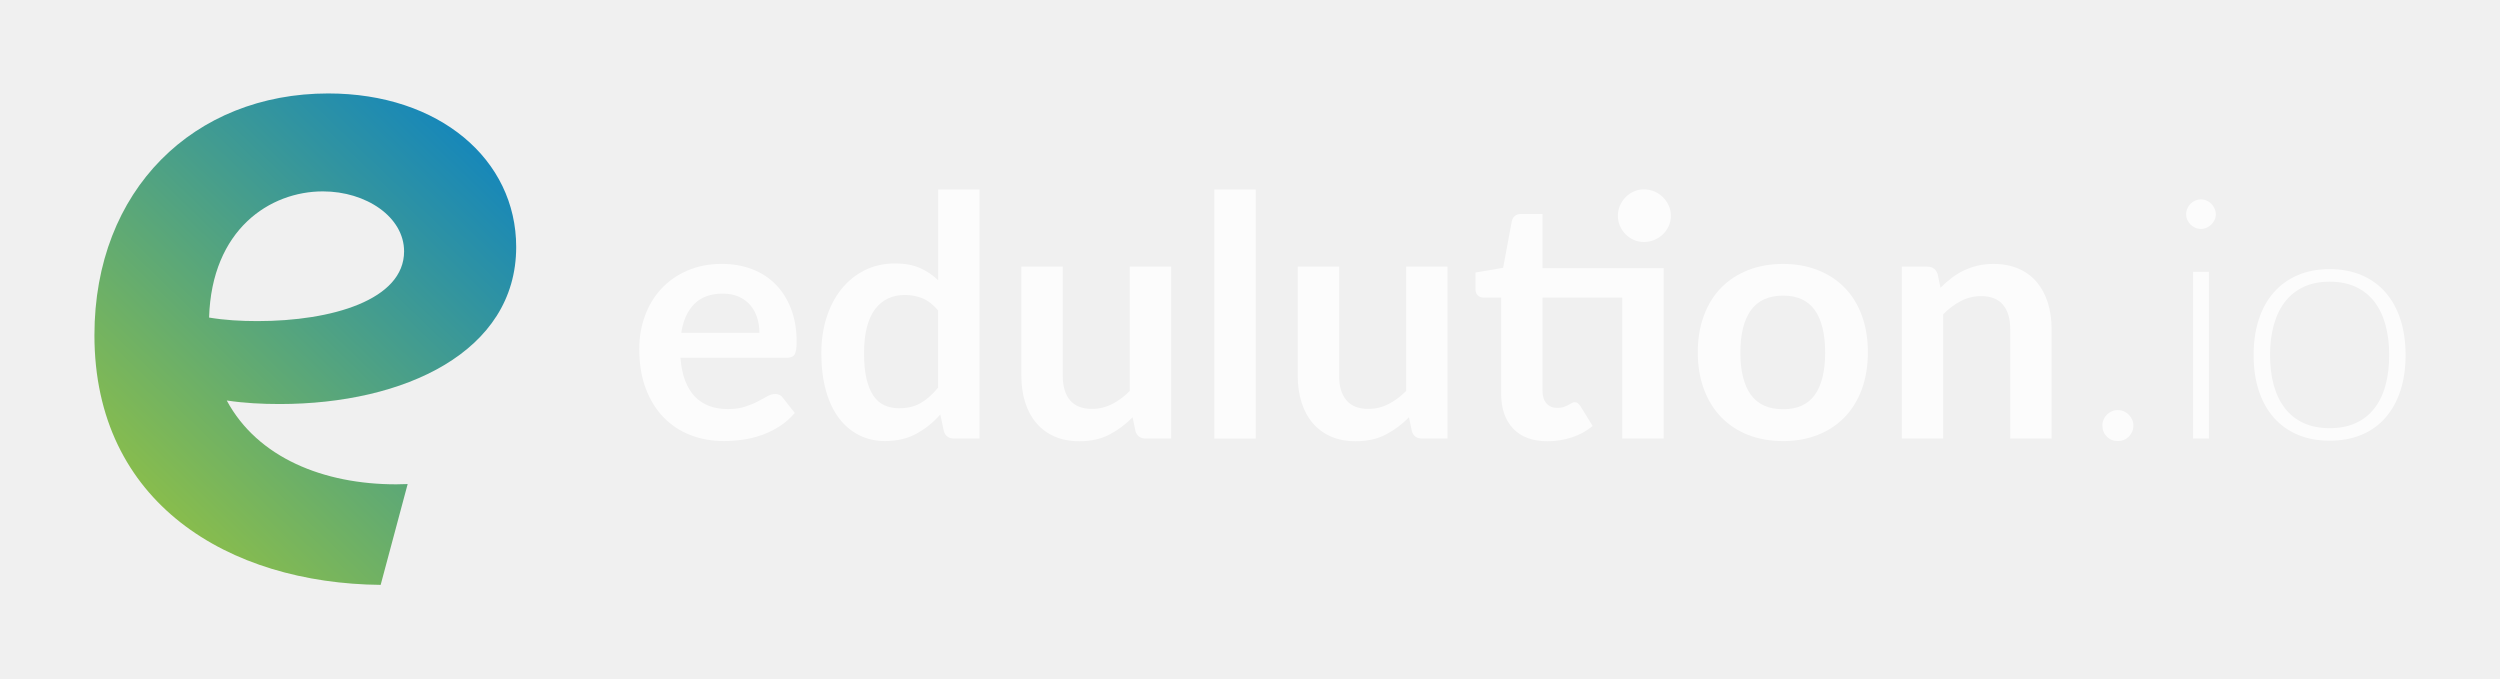
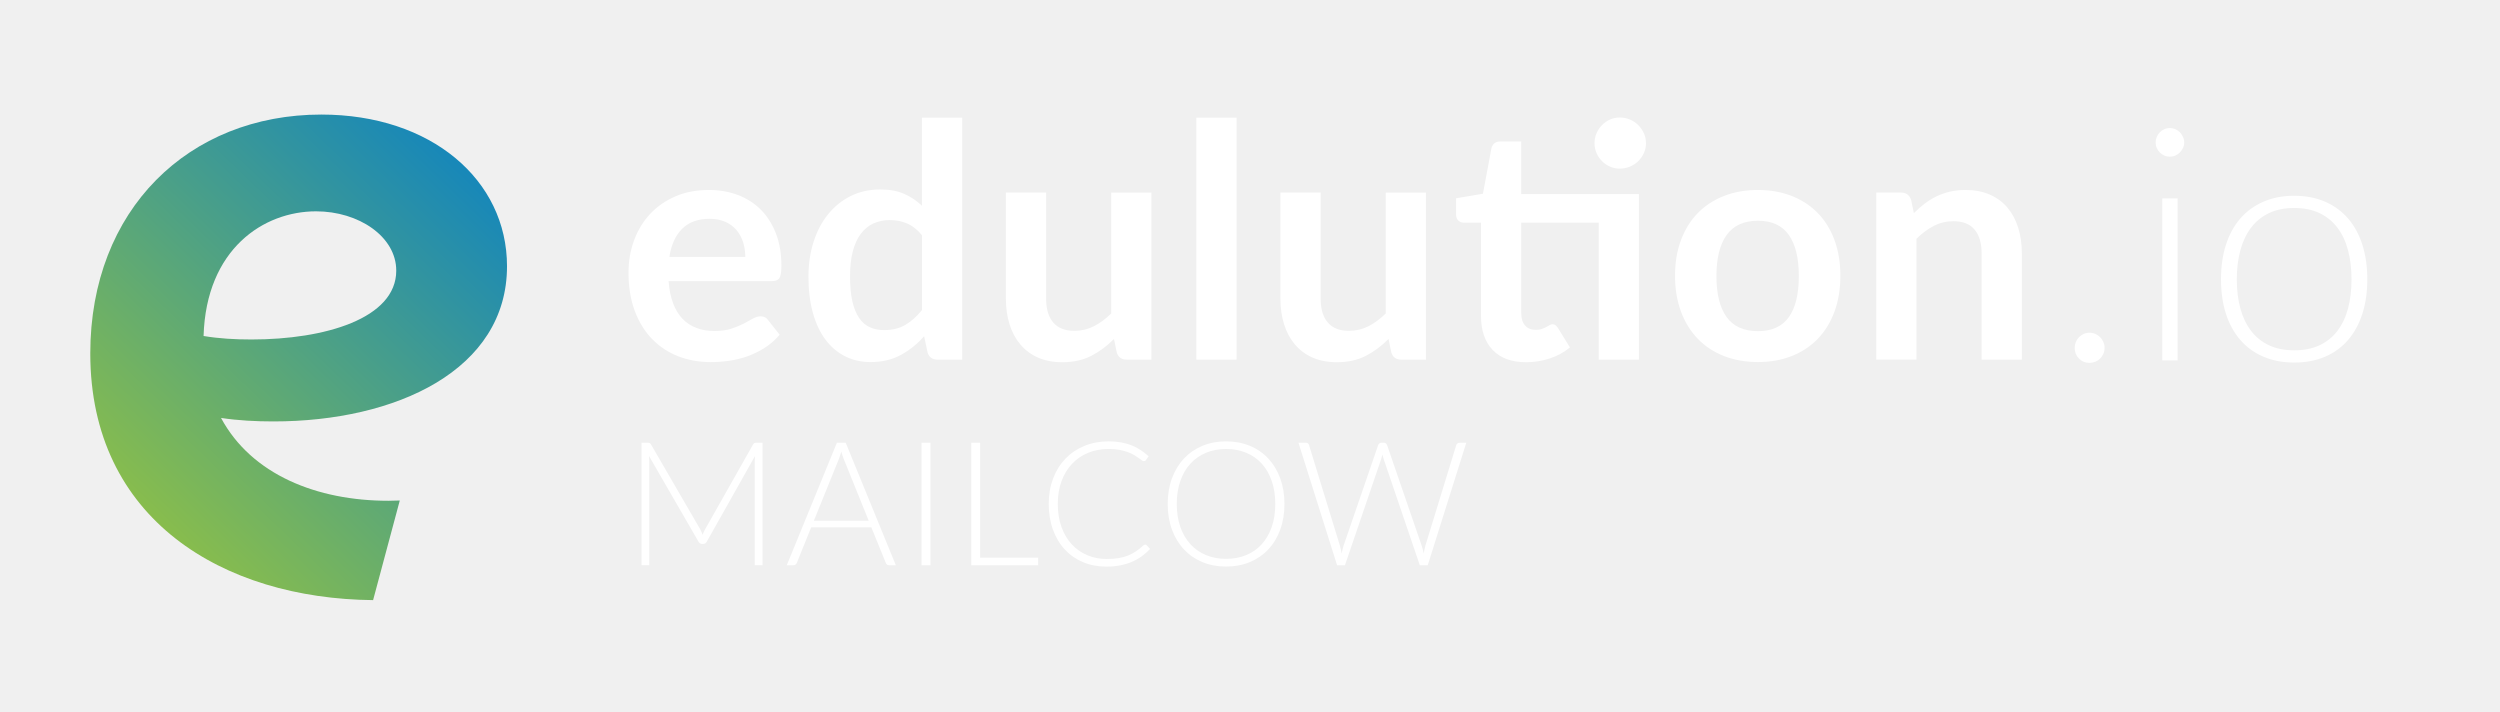
- <svg xmlns="http://www.w3.org/2000/svg" id="Ebene_1" data-name="Ebene 1" viewBox="0 0 841.89 228.41">
-   <defs>
-     <style>
-       .cls-1 {
-         fill: url(#Unbenannter_Verlauf_11);
-       }
+ <svg xmlns="http://www.w3.org/2000/svg" id="Ebene_1" data-name="Ebene 1" width="300.584mm" height="85.586mm" viewBox="0 0 852.058 242.603" version="1.1">
+   <defs id="defs491">
+     <style id="style484">
+             .cls-1 {
+             fill: #fff;
+             }

-       .cls-1, .cls-2 {
-         stroke-width: 0px;
-       }
+             .cls-2 {
+             fill: url(#Unbenannter_Verlauf_2);
+             }

-       .cls-2 {
-         fill: #fff;
-         opacity: .8;
-       }
-     </style>
-     <linearGradient id="Unbenannter_Verlauf_11" data-name="Unbenannter Verlauf 11" x1="43.97" y1="174.43" x2="169.24" y2="44.26" gradientUnits="userSpaceOnUse">
-       <stop offset="0" stop-color="#8fc046" />
-       <stop offset="1" stop-color="#1084c0" />
+             .cls-3 {
+             fill: #333;
+             }
+         </style>
+     <linearGradient id="Unbenannter_Verlauf_2" data-name="Unbenannter Verlauf 2" x1="139.12" y1="-4563.61" x2="264.39" y2="-4433.44" gradientTransform="matrix(1,0,0,-1,-96.15924,-4381.598)" gradientUnits="userSpaceOnUse">
+       <stop offset="0" stop-color="#8fc046" id="stop486" />
+       <stop offset="1" stop-color="#1084c0" id="stop488" />
    </linearGradient>
  </defs>
-   <path class="cls-1" d="M137.26,163.01c-1.29.05-2.58.09-3.85.09-24.37,0-46.65-8.91-57.05-28.23,5.94.89,11.89,1.19,17.83,1.19,41.9,0,79.64-17.53,79.64-52.89,0-29.42-25.85-51.7-63.29-51.7-45.17,0-78.74,32.39-78.74,81.42,0,56.54,45.24,83.59,96.39,84.07l9.09-33.94ZM108.74,64.45c14.56,0,27.34,8.62,27.34,20.21,0,16.34-24.37,23.47-49.33,23.47-5.65,0-10.99-.3-16.34-1.19.89-29.71,20.5-42.49,38.33-42.49Z" />
-   <g>
-     <path class="cls-2" d="M229.15,120.49c.23,2.97.75,5.54,1.58,7.7.83,2.16,1.92,3.95,3.27,5.36,1.35,1.41,2.96,2.46,4.83,3.16,1.86.7,3.92,1.05,6.18,1.05s4.2-.26,5.84-.79c1.64-.53,3.07-1.11,4.29-1.75,1.22-.64,2.29-1.22,3.22-1.75.92-.53,1.81-.79,2.68-.79,1.17,0,2.03.43,2.6,1.3l4.01,5.08c-1.54,1.81-3.27,3.32-5.19,4.54-1.92,1.22-3.92,2.2-6.01,2.93-2.09.73-4.21,1.25-6.38,1.55-2.16.3-4.26.45-6.29.45-4.03,0-7.77-.67-11.23-2-3.46-1.33-6.47-3.31-9.03-5.93-2.56-2.61-4.57-5.85-6.04-9.71-1.47-3.86-2.2-8.32-2.2-13.4,0-3.95.64-7.67,1.92-11.15s3.11-6.51,5.5-9.09c2.39-2.58,5.31-4.62,8.75-6.12,3.44-1.51,7.33-2.26,11.65-2.26,3.65,0,7.02.58,10.1,1.75,3.08,1.17,5.74,2.87,7.96,5.11,2.22,2.24,3.96,4.98,5.22,8.24,1.26,3.26,1.89,6.97,1.89,11.15,0,2.11-.23,3.53-.68,4.26-.45.74-1.32,1.1-2.6,1.1h-35.84ZM255.73,112.08c0-1.81-.25-3.51-.76-5.11-.51-1.6-1.27-3-2.29-4.2-1.02-1.2-2.31-2.15-3.87-2.85-1.56-.7-3.38-1.04-5.45-1.04-4.03,0-7.2,1.15-9.51,3.44-2.31,2.3-3.79,5.55-4.43,9.76h26.3Z" />
-     <path class="cls-2" d="M329.86,63.83v83.86h-8.52c-1.84,0-3.01-.85-3.5-2.54l-1.19-5.59c-2.33,2.67-5.01,4.83-8.04,6.49-3.03,1.66-6.56,2.48-10.58,2.48-3.16,0-6.06-.66-8.69-1.97-2.63-1.32-4.9-3.23-6.8-5.73-1.9-2.5-3.37-5.6-4.4-9.28s-1.55-7.9-1.55-12.64c0-4.29.58-8.28,1.75-11.97,1.17-3.68,2.84-6.88,5.02-9.59,2.18-2.71,4.8-4.83,7.84-6.35,3.05-1.52,6.47-2.28,10.27-2.28,3.24,0,6,.51,8.3,1.52,2.29,1.02,4.35,2.39,6.15,4.12v-30.53h13.94ZM315.92,104.57c-1.58-1.92-3.3-3.27-5.16-4.06s-3.87-1.18-6.01-1.18-4.01.39-5.7,1.18-3.14,1.99-4.35,3.58c-1.2,1.6-2.13,3.63-2.77,6.09-.64,2.46-.96,5.37-.96,8.72s.27,6.26.82,8.61,1.33,4.27,2.34,5.76,2.26,2.56,3.72,3.22c1.47.66,3.1.99,4.91.99,2.9,0,5.36-.6,7.39-1.81,2.03-1.2,3.95-2.92,5.76-5.14v-25.96Z" />
-     <path class="cls-2" d="M394.39,89.79v57.9h-8.52c-1.84,0-3.01-.85-3.5-2.54l-.96-4.63c-2.37,2.41-4.99,4.35-7.84,5.84-2.86,1.49-6.23,2.23-10.1,2.23-3.16,0-5.95-.54-8.38-1.61s-4.47-2.59-6.12-4.54c-1.66-1.96-2.91-4.28-3.75-6.97s-1.27-5.65-1.27-8.89v-36.8h13.94v36.8c0,3.54.82,6.27,2.45,8.21,1.64,1.94,4.09,2.91,7.37,2.91,2.41,0,4.66-.54,6.77-1.61,2.11-1.07,4.1-2.55,5.98-4.43v-41.87h13.94Z" />
-     <path class="cls-2" d="M422.87,63.83v83.86h-13.94V63.83h13.94Z" />
-     <path class="cls-2" d="M487.46,89.79v57.9h-8.52c-1.84,0-3.01-.85-3.5-2.54l-.96-4.63c-2.37,2.41-4.99,4.35-7.84,5.84-2.86,1.49-6.23,2.23-10.1,2.23-3.16,0-5.95-.54-8.38-1.61s-4.47-2.59-6.12-4.54c-1.66-1.96-2.91-4.28-3.75-6.97s-1.27-5.65-1.27-8.89v-36.8h13.94v36.8c0,3.54.82,6.27,2.45,8.21,1.64,1.94,4.09,2.91,7.37,2.91,2.41,0,4.66-.54,6.77-1.61,2.11-1.07,4.1-2.55,5.98-4.43v-41.87h13.94Z" />
-     <path class="cls-2" d="M560.25,147.69h-13.94v-47.46h-26.86v31.38c0,1.81.44,3.22,1.33,4.23.88,1.01,2.1,1.52,3.64,1.52.86,0,1.59-.1,2.17-.31.58-.21,1.09-.42,1.52-.65.43-.23.82-.44,1.16-.65.34-.21.68-.31,1.02-.31.41,0,.75.1,1.02.31.26.21.55.52.85.93l4.18,6.77c-2.03,1.69-4.36,2.97-7,3.84-2.63.86-5.36,1.3-8.18,1.3-5.04,0-8.91-1.42-11.6-4.26-2.69-2.84-4.04-6.76-4.04-11.77v-32.34h-5.93c-.75,0-1.39-.25-1.92-.73-.53-.49-.79-1.22-.79-2.2v-5.53l9.31-1.58,2.93-15.75c.19-.75.55-1.34,1.07-1.75.53-.41,1.2-.62,2.03-.62h7.22v18.23h40.8v57.39ZM562.68,72.69c0,1.2-.25,2.34-.73,3.42-.49,1.07-1.14,2-1.95,2.79-.81.79-1.77,1.42-2.88,1.89-1.11.47-2.29.71-3.53.71s-2.33-.24-3.39-.71c-1.05-.47-1.97-1.1-2.77-1.89-.79-.79-1.42-1.72-1.89-2.79-.47-1.07-.71-2.21-.71-3.42s.24-2.4.71-3.47c.47-1.07,1.1-2.01,1.89-2.82.79-.81,1.71-1.45,2.77-1.92,1.05-.47,2.18-.71,3.39-.71s2.42.24,3.53.71c1.11.47,2.07,1.11,2.88,1.92.81.81,1.46,1.75,1.95,2.82.49,1.07.73,2.23.73,3.47Z" />
-     <path class="cls-2" d="M600.47,88.88c4.29,0,8.19.7,11.71,2.09,3.52,1.39,6.53,3.37,9.03,5.93s4.43,5.68,5.78,9.37c1.36,3.69,2.03,7.81,2.03,12.36s-.68,8.73-2.03,12.42-3.28,6.83-5.78,9.42-5.51,4.59-9.03,5.98c-3.52,1.39-7.42,2.09-11.71,2.09s-8.26-.7-11.8-2.09c-3.54-1.39-6.55-3.39-9.06-5.98-2.5-2.6-4.44-5.74-5.81-9.42-1.37-3.69-2.06-7.83-2.06-12.42s.69-8.67,2.06-12.36c1.37-3.69,3.31-6.81,5.81-9.37s5.52-4.53,9.06-5.93c3.54-1.39,7.47-2.09,11.8-2.09ZM600.47,137.81c4.82,0,8.38-1.62,10.69-4.85,2.31-3.23,3.47-7.98,3.47-14.22s-1.16-11.01-3.47-14.28c-2.31-3.27-5.88-4.91-10.69-4.91s-8.51,1.65-10.86,4.94c-2.35,3.29-3.53,8.04-3.53,14.25s1.18,10.94,3.53,14.19c2.35,3.26,5.97,4.88,10.86,4.88Z" />
-     <path class="cls-2" d="M653.47,96.9c1.16-1.17,2.4-2.25,3.7-3.25,1.3-1,2.67-1.84,4.12-2.54,1.45-.7,3-1.24,4.66-1.64,1.65-.4,3.46-.59,5.42-.59,3.16,0,5.96.54,8.41,1.61s4.49,2.58,6.12,4.52,2.88,4.25,3.72,6.94c.85,2.69,1.27,5.65,1.27,8.89v36.85h-13.94v-36.85c0-3.54-.81-6.27-2.43-8.21s-4.08-2.91-7.39-2.91c-2.41,0-4.67.55-6.77,1.64-2.11,1.09-4.1,2.58-5.98,4.46v41.87h-13.94v-57.9h8.52c1.81,0,2.99.85,3.56,2.54l.96,4.57Z" />
-     <path class="cls-2" d="M707.99,143.34c0-.71.13-1.39.4-2.03.26-.64.63-1.19,1.1-1.66s1.02-.85,1.64-1.13c.62-.28,1.31-.42,2.06-.42s1.39.14,2.03.42c.64.28,1.19.66,1.66,1.13.47.47.85,1.03,1.13,1.66.28.64.42,1.32.42,2.03,0,.75-.14,1.44-.42,2.06-.28.62-.66,1.17-1.13,1.64-.47.47-1.02.84-1.66,1.1-.64.26-1.32.39-2.03.39-1.47,0-2.7-.5-3.7-1.5-1-1-1.5-2.23-1.5-3.7Z" />
-     <path class="cls-2" d="M746.19,72.18c0,.68-.14,1.31-.42,1.89-.28.58-.65,1.1-1.1,1.55s-.98.81-1.58,1.07c-.6.26-1.24.4-1.92.4s-1.32-.13-1.92-.4c-.6-.26-1.13-.62-1.58-1.07s-.81-.97-1.07-1.55c-.26-.58-.4-1.21-.4-1.89s.13-1.33.4-1.95c.26-.62.62-1.16,1.07-1.61s.98-.81,1.58-1.07c.6-.26,1.24-.4,1.92-.4s1.32.13,1.92.4c.6.26,1.13.62,1.58,1.07s.82.99,1.1,1.61c.28.62.42,1.27.42,1.95ZM743.88,91.54v56.15h-5.36v-56.15h5.36Z" />
-     <path class="cls-2" d="M784.54,90.63c4.03,0,7.63.69,10.81,2.06,3.18,1.37,5.86,3.32,8.04,5.84,2.18,2.52,3.85,5.56,4.99,9.11,1.15,3.56,1.72,7.53,1.72,11.93s-.57,8.37-1.72,11.91c-1.15,3.54-2.81,6.57-4.99,9.09-2.18,2.52-4.86,4.46-8.04,5.81s-6.78,2.03-10.81,2.03-7.63-.68-10.81-2.03c-3.18-1.36-5.87-3.29-8.07-5.81-2.2-2.52-3.87-5.55-5.02-9.09-1.15-3.53-1.72-7.5-1.72-11.91s.57-8.38,1.72-11.93c1.15-3.56,2.82-6.59,5.02-9.11,2.2-2.52,4.89-4.47,8.07-5.84,3.18-1.37,6.78-2.06,10.81-2.06ZM784.54,144.19c3.35,0,6.27-.57,8.78-1.72,2.5-1.15,4.59-2.79,6.26-4.94,1.67-2.15,2.92-4.73,3.75-7.76.83-3.03,1.24-6.43,1.24-10.19s-.41-7.11-1.24-10.16c-.83-3.05-2.08-5.65-3.75-7.82-1.67-2.16-3.76-3.83-6.26-4.99-2.5-1.16-5.43-1.75-8.78-1.75s-6.27.58-8.77,1.75c-2.5,1.17-4.59,2.83-6.27,4.99-1.67,2.16-2.93,4.77-3.78,7.82-.85,3.05-1.27,6.43-1.27,10.16s.42,7.16,1.27,10.19c.85,3.03,2.11,5.61,3.78,7.76,1.67,2.14,3.76,3.79,6.27,4.94,2.5,1.15,5.43,1.72,8.77,1.72Z" />
+   <g id="g511" transform="translate(-96.15924,-107.2581)">
+     <path class="cls-1" d="m 324.03,203.08 c 0.22,2.92 0.74,5.45 1.55,7.58 0.81,2.13 1.89,3.89 3.22,5.27 1.33,1.39 2.91,2.42 4.75,3.11 1.83,0.69 3.86,1.03 6.08,1.03 2.22,0 4.13,-0.26 5.74,-0.78 1.61,-0.52 3.01,-1.09 4.22,-1.72 1.2,-0.63 2.26,-1.2 3.16,-1.72 0.91,-0.52 1.79,-0.78 2.64,-0.78 1.15,0 2,0.43 2.55,1.28 l 3.94,4.99 c -1.52,1.78 -3.22,3.27 -5.11,4.47 -1.89,1.2 -3.86,2.16 -5.91,2.89 -2.05,0.73 -4.14,1.23 -6.27,1.53 -2.13,0.3 -4.19,0.44 -6.19,0.44 -3.96,0 -7.64,-0.66 -11.04,-1.97 -3.41,-1.31 -6.36,-3.26 -8.88,-5.83 -2.52,-2.57 -4.5,-5.75 -5.94,-9.55 -1.44,-3.79 -2.17,-8.19 -2.17,-13.18 0,-3.89 0.63,-7.54 1.89,-10.96 1.26,-3.42 3.06,-6.4 5.41,-8.94 2.35,-2.53 5.22,-4.54 8.6,-6.02 3.38,-1.48 7.21,-2.22 11.46,-2.22 3.59,0 6.9,0.57 9.93,1.72 3.03,1.15 5.64,2.82 7.83,5.02 2.18,2.2 3.89,4.9 5.13,8.1 1.24,3.2 1.86,6.85 1.86,10.96 0,2.07 -0.22,3.47 -0.67,4.19 -0.44,0.72 -1.29,1.08 -2.55,1.08 h -35.24 v 0 z m 26.14,-8.27 c 0,-1.78 -0.25,-3.45 -0.75,-5.02 -0.5,-1.57 -1.25,-2.95 -2.25,-4.13 -1,-1.18 -2.27,-2.12 -3.8,-2.8 -1.54,-0.68 -3.32,-1.03 -5.36,-1.03 -3.96,0 -7.08,1.13 -9.35,3.39 -2.28,2.26 -3.73,5.46 -4.36,9.6 h 25.87 z" id="path495" />
+     <path class="cls-1" d="m 424.11,147.36 v 82.47 h -8.38 c -1.81,0 -2.96,-0.83 -3.44,-2.5 l -1.17,-5.49 c -2.29,2.63 -4.93,4.75 -7.91,6.38 -2.98,1.63 -6.45,2.44 -10.41,2.44 -3.11,0 -5.96,-0.65 -8.55,-1.94 -2.59,-1.29 -4.82,-3.17 -6.69,-5.63 -1.87,-2.46 -3.31,-5.5 -4.33,-9.13 -1.02,-3.63 -1.53,-7.77 -1.53,-12.43 0,-4.22 0.57,-8.14 1.72,-11.77 1.15,-3.63 2.79,-6.77 4.94,-9.44 2.15,-2.66 4.72,-4.75 7.71,-6.24 3,-1.5 6.36,-2.25 10.1,-2.25 3.18,0 5.9,0.5 8.16,1.5 2.26,1 4.27,2.35 6.05,4.05 v -30.03 h 13.73 z m -13.71,40.07 c -1.55,-1.89 -3.25,-3.22 -5.08,-4 -1.83,-0.78 -3.8,-1.17 -5.91,-1.17 -2.11,0 -3.94,0.39 -5.61,1.17 -1.67,0.78 -3.09,1.95 -4.27,3.52 -1.18,1.57 -2.09,3.57 -2.72,5.99 -0.63,2.42 -0.94,5.28 -0.94,8.57 0,3.29 0.27,6.15 0.8,8.46 0.54,2.31 1.3,4.2 2.3,5.66 1,1.46 2.22,2.52 3.66,3.16 1.44,0.65 3.05,0.97 4.83,0.97 2.85,0 5.27,-0.59 7.27,-1.78 2,-1.18 3.89,-2.87 5.66,-5.05 v -25.53 0.03 z" id="path497" />
+     <path class="cls-1" d="m 488.59,172.89 v 56.94 h -8.38 c -1.81,0 -2.96,-0.83 -3.44,-2.5 l -0.94,-4.55 c -2.33,2.37 -4.9,4.28 -7.71,5.74 -2.81,1.46 -6.12,2.19 -9.93,2.19 -3.11,0 -5.86,-0.53 -8.24,-1.58 -2.39,-1.05 -4.39,-2.54 -6.02,-4.47 -1.63,-1.92 -2.86,-4.21 -3.69,-6.85 -0.83,-2.65 -1.25,-5.56 -1.25,-8.74 v -36.19 h 13.71 v 36.19 c 0,3.48 0.8,6.17 2.41,8.08 1.61,1.91 4.02,2.86 7.24,2.86 2.37,0 4.59,-0.53 6.66,-1.58 2.07,-1.05 4.03,-2.51 5.88,-4.36 v -41.18 h 13.71 z" id="path499" />
+     <path class="cls-1" d="m 517.61,147.36 v 82.47 H 503.9 v -82.47 z" id="path501" />
+     <path class="cls-1" d="m 582.16,172.89 v 56.94 h -8.38 c -1.81,0 -2.96,-0.83 -3.44,-2.5 l -0.94,-4.55 c -2.33,2.37 -4.9,4.28 -7.71,5.74 -2.81,1.46 -6.12,2.19 -9.93,2.19 -3.11,0 -5.86,-0.53 -8.24,-1.58 -2.39,-1.05 -4.39,-2.54 -6.02,-4.47 -1.63,-1.92 -2.86,-4.21 -3.69,-6.85 -0.83,-2.65 -1.25,-5.56 -1.25,-8.74 v -36.19 h 13.71 v 36.19 c 0,3.48 0.8,6.17 2.41,8.08 1.61,1.91 4.02,2.86 7.24,2.86 2.37,0 4.59,-0.53 6.66,-1.58 2.07,-1.05 4.03,-2.51 5.88,-4.36 v -41.18 h 13.71 z" id="path503" />
+     <path class="cls-1" d="m 654.76,229.83 h -13.71 v -46.68 h -26.42 v 30.86 c 0,1.78 0.43,3.16 1.3,4.16 0.87,1 2.06,1.5 3.58,1.5 0.85,0 1.56,-0.1 2.14,-0.31 0.57,-0.2 1.07,-0.42 1.5,-0.64 0.42,-0.22 0.8,-0.43 1.14,-0.64 0.33,-0.2 0.67,-0.31 1,-0.31 0.41,0 0.74,0.1 1,0.31 0.26,0.2 0.54,0.51 0.83,0.92 l 4.11,6.66 c -2,1.67 -4.29,2.92 -6.88,3.77 -2.59,0.85 -5.27,1.28 -8.05,1.28 -4.96,0 -8.76,-1.4 -11.41,-4.19 -2.65,-2.79 -3.97,-6.65 -3.97,-11.57 v -31.8 h -5.83 c -0.74,0 -1.37,-0.24 -1.89,-0.72 -0.52,-0.48 -0.78,-1.2 -0.78,-2.16 v -5.44 l 9.16,-1.55 2.89,-15.48 c 0.18,-0.74 0.54,-1.31 1.05,-1.72 0.52,-0.41 1.18,-0.61 2,-0.61 h 7.1 v 17.93 h 40.13 v 56.44 0 z m 2.39,-73.76 c 0,1.18 -0.24,2.3 -0.72,3.36 -0.48,1.05 -1.12,1.97 -1.92,2.75 -0.8,0.78 -1.74,1.4 -2.83,1.86 -1.09,0.46 -2.25,0.69 -3.47,0.69 -1.22,0 -2.29,-0.23 -3.33,-0.69 -1.04,-0.46 -1.94,-1.08 -2.72,-1.86 -0.78,-0.78 -1.4,-1.69 -1.86,-2.75 -0.46,-1.05 -0.69,-2.17 -0.69,-3.36 0,-1.19 0.23,-2.36 0.69,-3.41 0.46,-1.05 1.08,-1.98 1.86,-2.77 0.78,-0.8 1.68,-1.42 2.72,-1.89 1.04,-0.46 2.14,-0.69 3.33,-0.69 1.19,0 2.38,0.23 3.47,0.69 1.09,0.46 2.04,1.09 2.83,1.89 0.79,0.8 1.43,1.72 1.92,2.77 0.48,1.05 0.72,2.19 0.72,3.41 z" id="path505" />
+     <path class="cls-1" d="m 695.31,172 c 4.22,0 8.06,0.69 11.52,2.05 3.46,1.37 6.42,3.31 8.88,5.83 2.46,2.52 4.36,5.59 5.69,9.21 1.33,3.63 2,7.68 2,12.15 0,4.47 -0.67,8.58 -2,12.21 -1.33,3.63 -3.23,6.72 -5.69,9.27 -2.46,2.55 -5.42,4.51 -8.88,5.88 -3.46,1.37 -7.3,2.05 -11.52,2.05 -4.22,0 -8.12,-0.69 -11.6,-2.05 -3.48,-1.37 -6.45,-3.33 -8.91,-5.88 -2.46,-2.55 -4.37,-5.64 -5.72,-9.27 -1.35,-3.63 -2.03,-7.7 -2.03,-12.21 0,-4.51 0.67,-8.53 2.03,-12.15 1.35,-3.63 3.26,-6.7 5.72,-9.21 2.46,-2.52 5.43,-4.46 8.91,-5.83 3.48,-1.37 7.34,-2.05 11.6,-2.05 z m 0,48.12 c 4.74,0 8.24,-1.59 10.52,-4.77 2.28,-3.18 3.41,-7.84 3.41,-13.99 0,-6.15 -1.14,-10.82 -3.41,-14.04 -2.28,-3.22 -5.78,-4.83 -10.52,-4.83 -4.74,0 -8.37,1.62 -10.68,4.86 -2.31,3.24 -3.47,7.91 -3.47,14.01 0,6.1 1.16,10.76 3.47,13.96 2.31,3.2 5.87,4.8 10.68,4.8 z" id="path507" />
+     <path class="cls-1" d="m 748.46,179.88 c 1.15,-1.15 2.36,-2.21 3.63,-3.19 1.28,-0.98 2.63,-1.81 4.05,-2.5 1.42,-0.68 2.95,-1.22 4.58,-1.61 1.63,-0.39 3.4,-0.58 5.33,-0.58 3.11,0 5.86,0.53 8.27,1.58 2.41,1.05 4.41,2.53 6.02,4.44 1.61,1.91 2.83,4.18 3.66,6.83 0.83,2.65 1.25,5.56 1.25,8.74 v 36.24 h -13.71 v -36.24 c 0,-3.48 -0.8,-6.17 -2.39,-8.08 -1.59,-1.91 -4.01,-2.86 -7.27,-2.86 -2.37,0 -4.59,0.54 -6.66,1.61 -2.07,1.07 -4.03,2.53 -5.88,4.38 v 41.18 h -13.71 v -56.94 h 8.38 c 1.78,0 2.94,0.83 3.5,2.5 l 0.94,4.5 z" id="path509" />
+   </g>
+   <path class="cls-2" d="m 136.231,170.582 c -1.29,0.05 -2.58,0.09 -3.85,0.09 -24.37,0 -46.65,-8.91 -57.05,-28.23 5.94,0.89 11.89,1.19 17.83,1.19 41.9,0 79.64,-17.53 79.64,-52.89 0,-29.42 -25.85,-51.7 -63.29,-51.7 -45.17,0 -78.74,32.39 -78.74,81.42 0,56.54 45.24,83.59 96.39,84.07 l 9.09,-33.94 h -0.02 z m -28.52,-98.56 c 14.56,0 27.34,8.62 27.34,20.21 0,16.34 -24.37,23.47 -49.33,23.47 -5.65,0 -10.99,-0.3 -16.34,-1.19 0.89,-29.71 20.5,-42.49 38.33,-42.49 z" id="path513" style="fill:url(#Unbenannter_Verlauf_2)" />
+   <g id="g529" transform="translate(-96.15924,-107.2581)">
+     <path class="cls-1" d="m 335.64,289.51 c 0.12,-0.31 0.24,-0.62 0.37,-0.93 0.13,-0.3 0.27,-0.59 0.43,-0.87 l 16.4,-29 c 0.16,-0.26 0.31,-0.41 0.47,-0.47 0.16,-0.06 0.37,-0.09 0.65,-0.09 h 2.09 v 41.74 h -2.66 v -35.58 c 0,-0.51 0.03,-1.05 0.09,-1.62 l -16.43,29.17 c -0.28,0.51 -0.67,0.77 -1.18,0.77 h -0.47 c -0.49,0 -0.89,-0.26 -1.18,-0.77 l -16.87,-29.2 c 0.06,0.57 0.09,1.12 0.09,1.65 v 35.58 h -2.63 v -41.74 h 2.06 c 0.28,0 0.5,0.03 0.66,0.09 0.17,0.06 0.33,0.22 0.49,0.47 l 16.84,29.03 c 0.29,0.55 0.55,1.14 0.77,1.77 z" id="path515" />
+     <path class="cls-1" d="m 401.48,299.9 h -2.33 c -0.28,0 -0.5,-0.07 -0.68,-0.22 -0.18,-0.15 -0.31,-0.34 -0.41,-0.58 l -4.93,-12.12 h -20.5 l -4.9,12.12 c -0.08,0.22 -0.22,0.4 -0.41,0.56 -0.2,0.16 -0.43,0.24 -0.71,0.24 h -2.3 l 17.08,-41.74 h 3.01 z m -27.94,-15.16 h 18.7 l -8.53,-21.09 c -0.14,-0.33 -0.28,-0.71 -0.41,-1.14 -0.14,-0.42 -0.28,-0.87 -0.41,-1.34 -0.14,0.47 -0.28,0.92 -0.41,1.34 -0.14,0.42 -0.28,0.81 -0.41,1.17 z" id="path517" />
+     <path class="cls-1" d="m 413.28,299.9 h -3.04 v -41.74 h 3.04 z" id="path519" />
+     <path class="cls-1" d="m 430.2,297.33 h 19.79 v 2.57 h -22.8 v -41.74 h 3.01 v 39.18 z" id="path521" />
+     <path class="cls-1" d="m 486.46,292.87 c 0.2,0 0.36,0.07 0.5,0.21 l 1.18,1.27 c -0.87,0.92 -1.81,1.75 -2.83,2.49 -1.02,0.74 -2.14,1.37 -3.35,1.89 -1.21,0.52 -2.54,0.92 -3.98,1.21 -1.45,0.29 -3.03,0.43 -4.76,0.43 -2.89,0 -5.54,-0.51 -7.95,-1.52 -2.41,-1.01 -4.47,-2.45 -6.2,-4.31 -1.73,-1.86 -3.06,-4.1 -4.03,-6.74 -0.96,-2.64 -1.45,-5.57 -1.45,-8.79 0,-3.22 0.5,-6.06 1.49,-8.67 0.99,-2.62 2.39,-4.86 4.19,-6.74 1.8,-1.88 3.95,-3.33 6.46,-4.37 2.51,-1.03 5.28,-1.55 8.3,-1.55 1.51,0 2.9,0.11 4.16,0.34 1.26,0.23 2.43,0.55 3.53,0.97 1.1,0.42 2.12,0.95 3.08,1.58 0.96,0.63 1.91,1.36 2.83,2.18 l -0.92,1.33 c -0.16,0.24 -0.4,0.35 -0.74,0.35 -0.18,0 -0.4,-0.1 -0.68,-0.31 -0.28,-0.21 -0.62,-0.46 -1.05,-0.77 -0.42,-0.3 -0.93,-0.64 -1.53,-1 -0.6,-0.36 -1.31,-0.7 -2.14,-1 -0.83,-0.3 -1.78,-0.56 -2.86,-0.77 -1.08,-0.21 -2.31,-0.31 -3.69,-0.31 -2.54,0 -4.87,0.44 -6.99,1.31 -2.12,0.87 -3.95,2.12 -5.49,3.75 -1.53,1.62 -2.73,3.59 -3.58,5.9 -0.86,2.31 -1.28,4.9 -1.28,7.77 0,2.87 0.42,5.58 1.27,7.91 0.85,2.32 2.02,4.28 3.51,5.89 1.49,1.6 3.26,2.83 5.29,3.69 2.04,0.86 4.24,1.28 6.62,1.28 1.49,0 2.83,-0.1 4,-0.29 1.17,-0.19 2.25,-0.49 3.23,-0.88 0.98,-0.39 1.9,-0.88 2.74,-1.45 0.85,-0.57 1.68,-1.24 2.51,-2.01 0.1,-0.08 0.19,-0.14 0.28,-0.19 0.09,-0.05 0.19,-0.07 0.31,-0.07 z" id="path523" />
+     <path class="cls-1" d="m 533.93,279.01 c 0,3.23 -0.48,6.15 -1.45,8.78 -0.96,2.62 -2.32,4.87 -4.07,6.73 -1.75,1.86 -3.85,3.29 -6.28,4.31 -2.44,1.01 -5.14,1.52 -8.11,1.52 -2.97,0 -5.62,-0.51 -8.05,-1.52 -2.44,-1.01 -4.53,-2.45 -6.28,-4.31 -1.75,-1.86 -3.11,-4.1 -4.09,-6.73 -0.97,-2.63 -1.46,-5.55 -1.46,-8.78 0,-3.23 0.49,-6.12 1.46,-8.75 0.97,-2.62 2.33,-4.87 4.09,-6.73 1.75,-1.86 3.84,-3.3 6.28,-4.32 2.44,-1.02 5.12,-1.53 8.05,-1.53 2.93,0 5.67,0.51 8.11,1.52 2.44,1.01 4.53,2.45 6.28,4.32 1.75,1.87 3.11,4.12 4.07,6.74 0.96,2.63 1.45,5.54 1.45,8.75 z m -3.13,0 c 0,-2.91 -0.4,-5.53 -1.21,-7.85 -0.81,-2.32 -1.94,-4.29 -3.41,-5.9 -1.47,-1.61 -3.23,-2.85 -5.3,-3.7 -2.06,-0.86 -4.36,-1.28 -6.87,-1.28 -2.51,0 -4.75,0.43 -6.8,1.28 -2.06,0.86 -3.83,2.09 -5.31,3.7 -1.49,1.61 -2.64,3.58 -3.45,5.9 -0.82,2.32 -1.22,4.94 -1.22,7.85 0,2.91 0.41,5.55 1.22,7.86 0.82,2.31 1.97,4.27 3.45,5.89 1.48,1.61 3.25,2.84 5.31,3.69 2.05,0.85 4.32,1.27 6.8,1.27 2.48,0 4.81,-0.42 6.87,-1.27 2.07,-0.85 3.83,-2.08 5.3,-3.69 1.46,-1.61 2.6,-3.57 3.41,-5.89 0.81,-2.31 1.21,-4.93 1.21,-7.86 z" id="path525" />
+     <path class="cls-1" d="m 538.71,258.15 h 2.51 c 0.57,0 0.93,0.27 1.09,0.8 l 10.53,34.31 c 0.12,0.39 0.22,0.82 0.31,1.27 0.09,0.45 0.18,0.92 0.28,1.42 0.1,-0.49 0.2,-0.96 0.29,-1.42 0.1,-0.45 0.22,-0.88 0.35,-1.27 l 11.8,-34.31 c 0.08,-0.22 0.22,-0.4 0.41,-0.56 0.2,-0.16 0.43,-0.24 0.71,-0.24 h 0.83 c 0.27,0 0.5,0.07 0.68,0.22 0.18,0.15 0.31,0.34 0.41,0.58 l 11.8,34.31 c 0.14,0.39 0.26,0.81 0.37,1.24 0.11,0.43 0.21,0.9 0.31,1.39 0.1,-0.47 0.19,-0.93 0.27,-1.37 0.08,-0.44 0.18,-0.86 0.29,-1.25 l 10.53,-34.31 c 0.06,-0.22 0.19,-0.4 0.4,-0.56 0.21,-0.16 0.45,-0.24 0.72,-0.24 h 2.3 l -13.13,41.74 h -2.71 l -12.33,-36.23 c -0.16,-0.47 -0.29,-0.97 -0.41,-1.5 -0.12,0.53 -0.26,1.03 -0.41,1.5 l -12.36,36.23 h -2.68 l -13.16,-41.74 z" id="path527" />
+   </g>
+   <g id="g537" transform="translate(-96.15924,-107.2581)">
+     <path class="cls-1" d="m 803.26,225.82 c 0,-0.7 0.13,-1.37 0.39,-2 0.26,-0.63 0.61,-1.17 1.07,-1.64 0.46,-0.46 0.99,-0.83 1.6,-1.11 0.61,-0.28 1.28,-0.42 2.01,-0.42 0.69,0 1.36,0.14 1.98,0.42 0.62,0.28 1.16,0.65 1.62,1.11 0.46,0.46 0.82,1.01 1.1,1.64 0.28,0.63 0.42,1.3 0.42,2 0,0.74 -0.14,1.42 -0.42,2.03 -0.28,0.61 -0.64,1.15 -1.1,1.61 -0.46,0.46 -1,0.82 -1.62,1.08 -0.62,0.26 -1.29,0.39 -1.98,0.39 -1.43,0 -2.64,-0.49 -3.61,-1.47 -0.97,-0.98 -1.46,-2.19 -1.46,-3.64 z" id="path531" />
+     <path class="cls-1" d="m 840.59,155.83 c 0,0.67 -0.14,1.29 -0.42,1.86 -0.28,0.57 -0.63,1.08 -1.07,1.53 -0.44,0.44 -0.95,0.8 -1.54,1.05 -0.58,0.26 -1.21,0.39 -1.87,0.39 -0.66,0 -1.29,-0.13 -1.87,-0.39 -0.58,-0.26 -1.1,-0.61 -1.54,-1.05 -0.44,-0.44 -0.79,-0.95 -1.04,-1.53 -0.26,-0.57 -0.39,-1.19 -0.39,-1.86 0,-0.67 0.13,-1.3 0.39,-1.92 0.26,-0.62 0.6,-1.14 1.04,-1.58 0.44,-0.44 0.95,-0.8 1.54,-1.05 0.58,-0.26 1.21,-0.39 1.87,-0.39 0.66,0 1.28,0.13 1.87,0.39 0.58,0.26 1.1,0.61 1.54,1.05 0.44,0.44 0.79,0.97 1.07,1.58 0.28,0.61 0.42,1.25 0.42,1.92 z m -2.25,19.04 v 55.22 h -5.22 v -55.22 z" id="path533" />
+     <path class="cls-1" d="m 878.09,173.98 c 3.92,0 7.43,0.68 10.53,2.03 3.1,1.35 5.71,3.27 7.84,5.74 2.13,2.48 3.75,5.47 4.86,8.96 1.12,3.5 1.67,7.41 1.67,11.74 0,4.33 -0.55,8.23 -1.67,11.71 -1.12,3.48 -2.74,6.46 -4.86,8.94 -2.13,2.48 -4.74,4.38 -7.84,5.72 -3.1,1.33 -6.61,2 -10.53,2 -3.92,0 -7.43,-0.67 -10.53,-2 -3.1,-1.33 -5.72,-3.24 -7.87,-5.72 -2.14,-2.48 -3.78,-5.46 -4.89,-8.94 -1.12,-3.48 -1.67,-7.38 -1.67,-11.71 0,-4.33 0.55,-8.24 1.67,-11.74 1.12,-3.5 2.75,-6.48 4.89,-8.96 2.14,-2.48 4.77,-4.39 7.87,-5.74 3.1,-1.35 6.61,-2.03 10.53,-2.03 z m 0,52.67 c 3.26,0 6.11,-0.56 8.55,-1.69 2.44,-1.13 4.47,-2.75 6.1,-4.86 1.63,-2.11 2.85,-4.65 3.66,-7.63 0.8,-2.98 1.21,-6.32 1.21,-10.02 0,-3.7 -0.41,-6.99 -1.21,-9.99 -0.8,-3 -2.02,-5.56 -3.66,-7.69 -1.63,-2.13 -3.67,-3.76 -6.1,-4.91 -2.44,-1.15 -5.29,-1.72 -8.55,-1.72 -3.26,0 -6.11,0.57 -8.55,1.72 -2.44,1.15 -4.47,2.78 -6.1,4.91 -1.63,2.13 -2.86,4.69 -3.69,7.69 -0.82,3 -1.24,6.33 -1.24,9.99 0,3.66 0.42,7.04 1.24,10.02 0.82,2.98 2.05,5.52 3.69,7.63 1.63,2.11 3.67,3.73 6.1,4.86 2.44,1.13 5.29,1.69 8.55,1.69 z" id="path535" />
  </g>
</svg>
